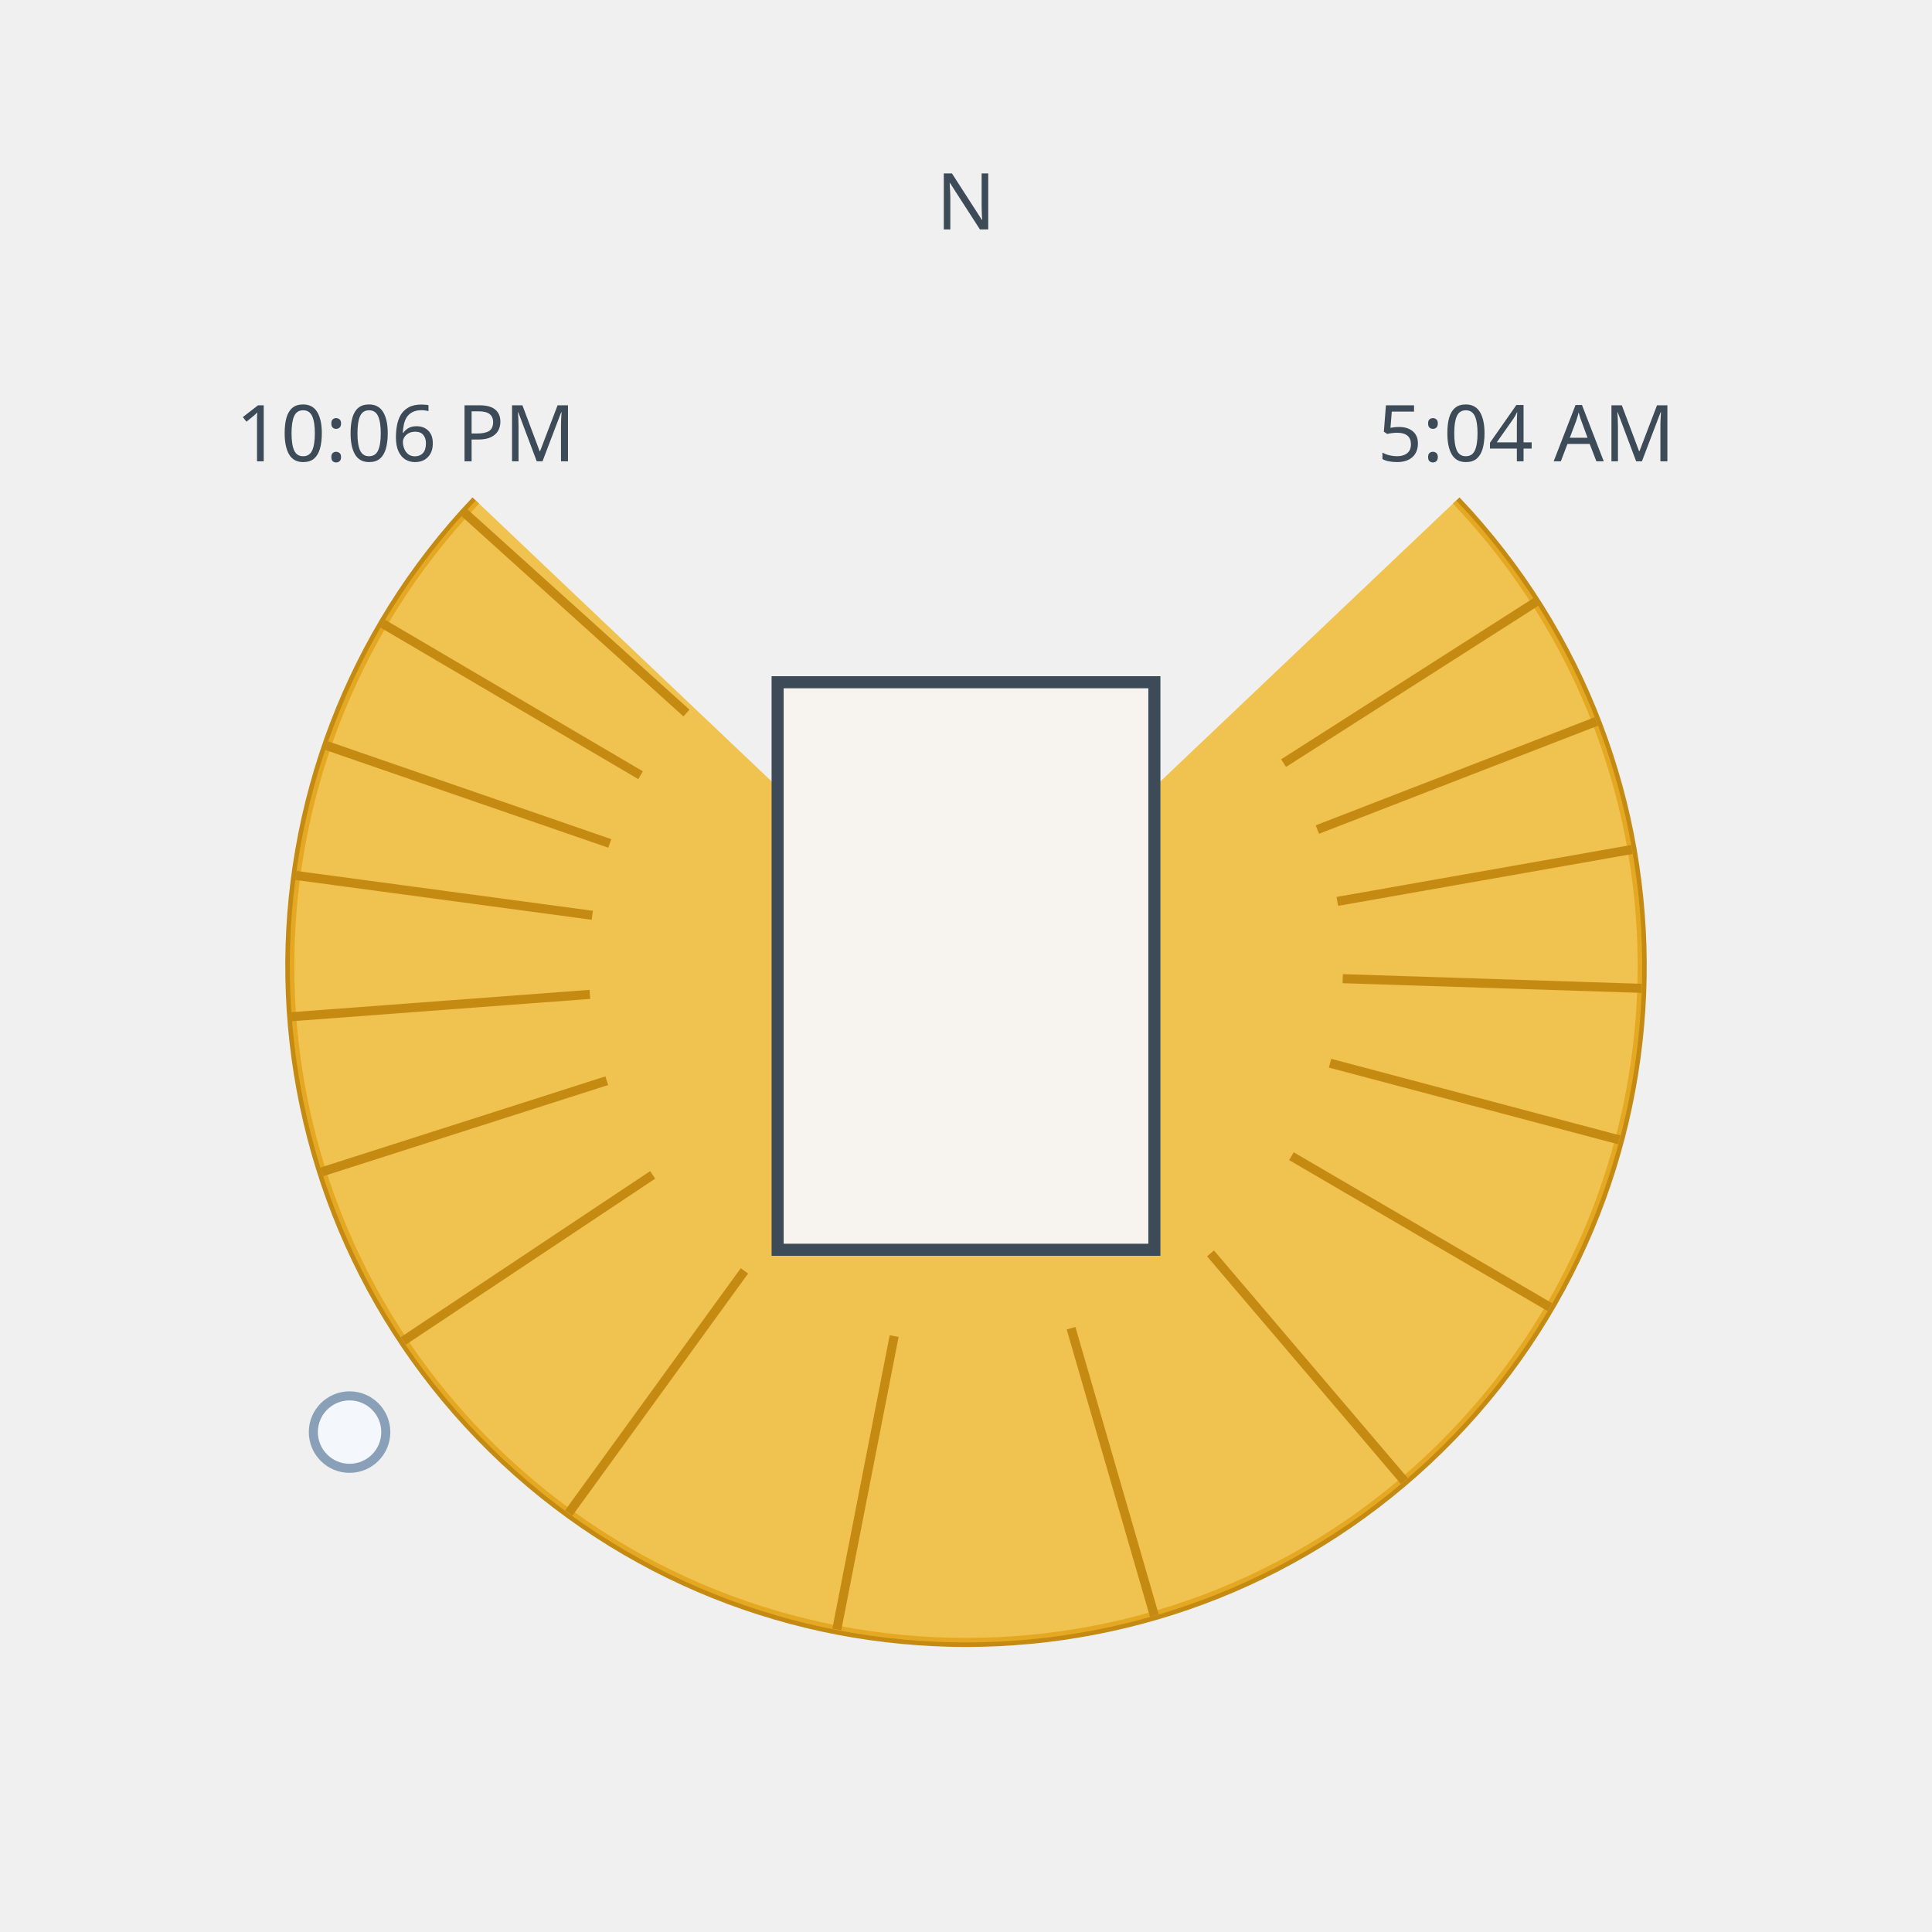
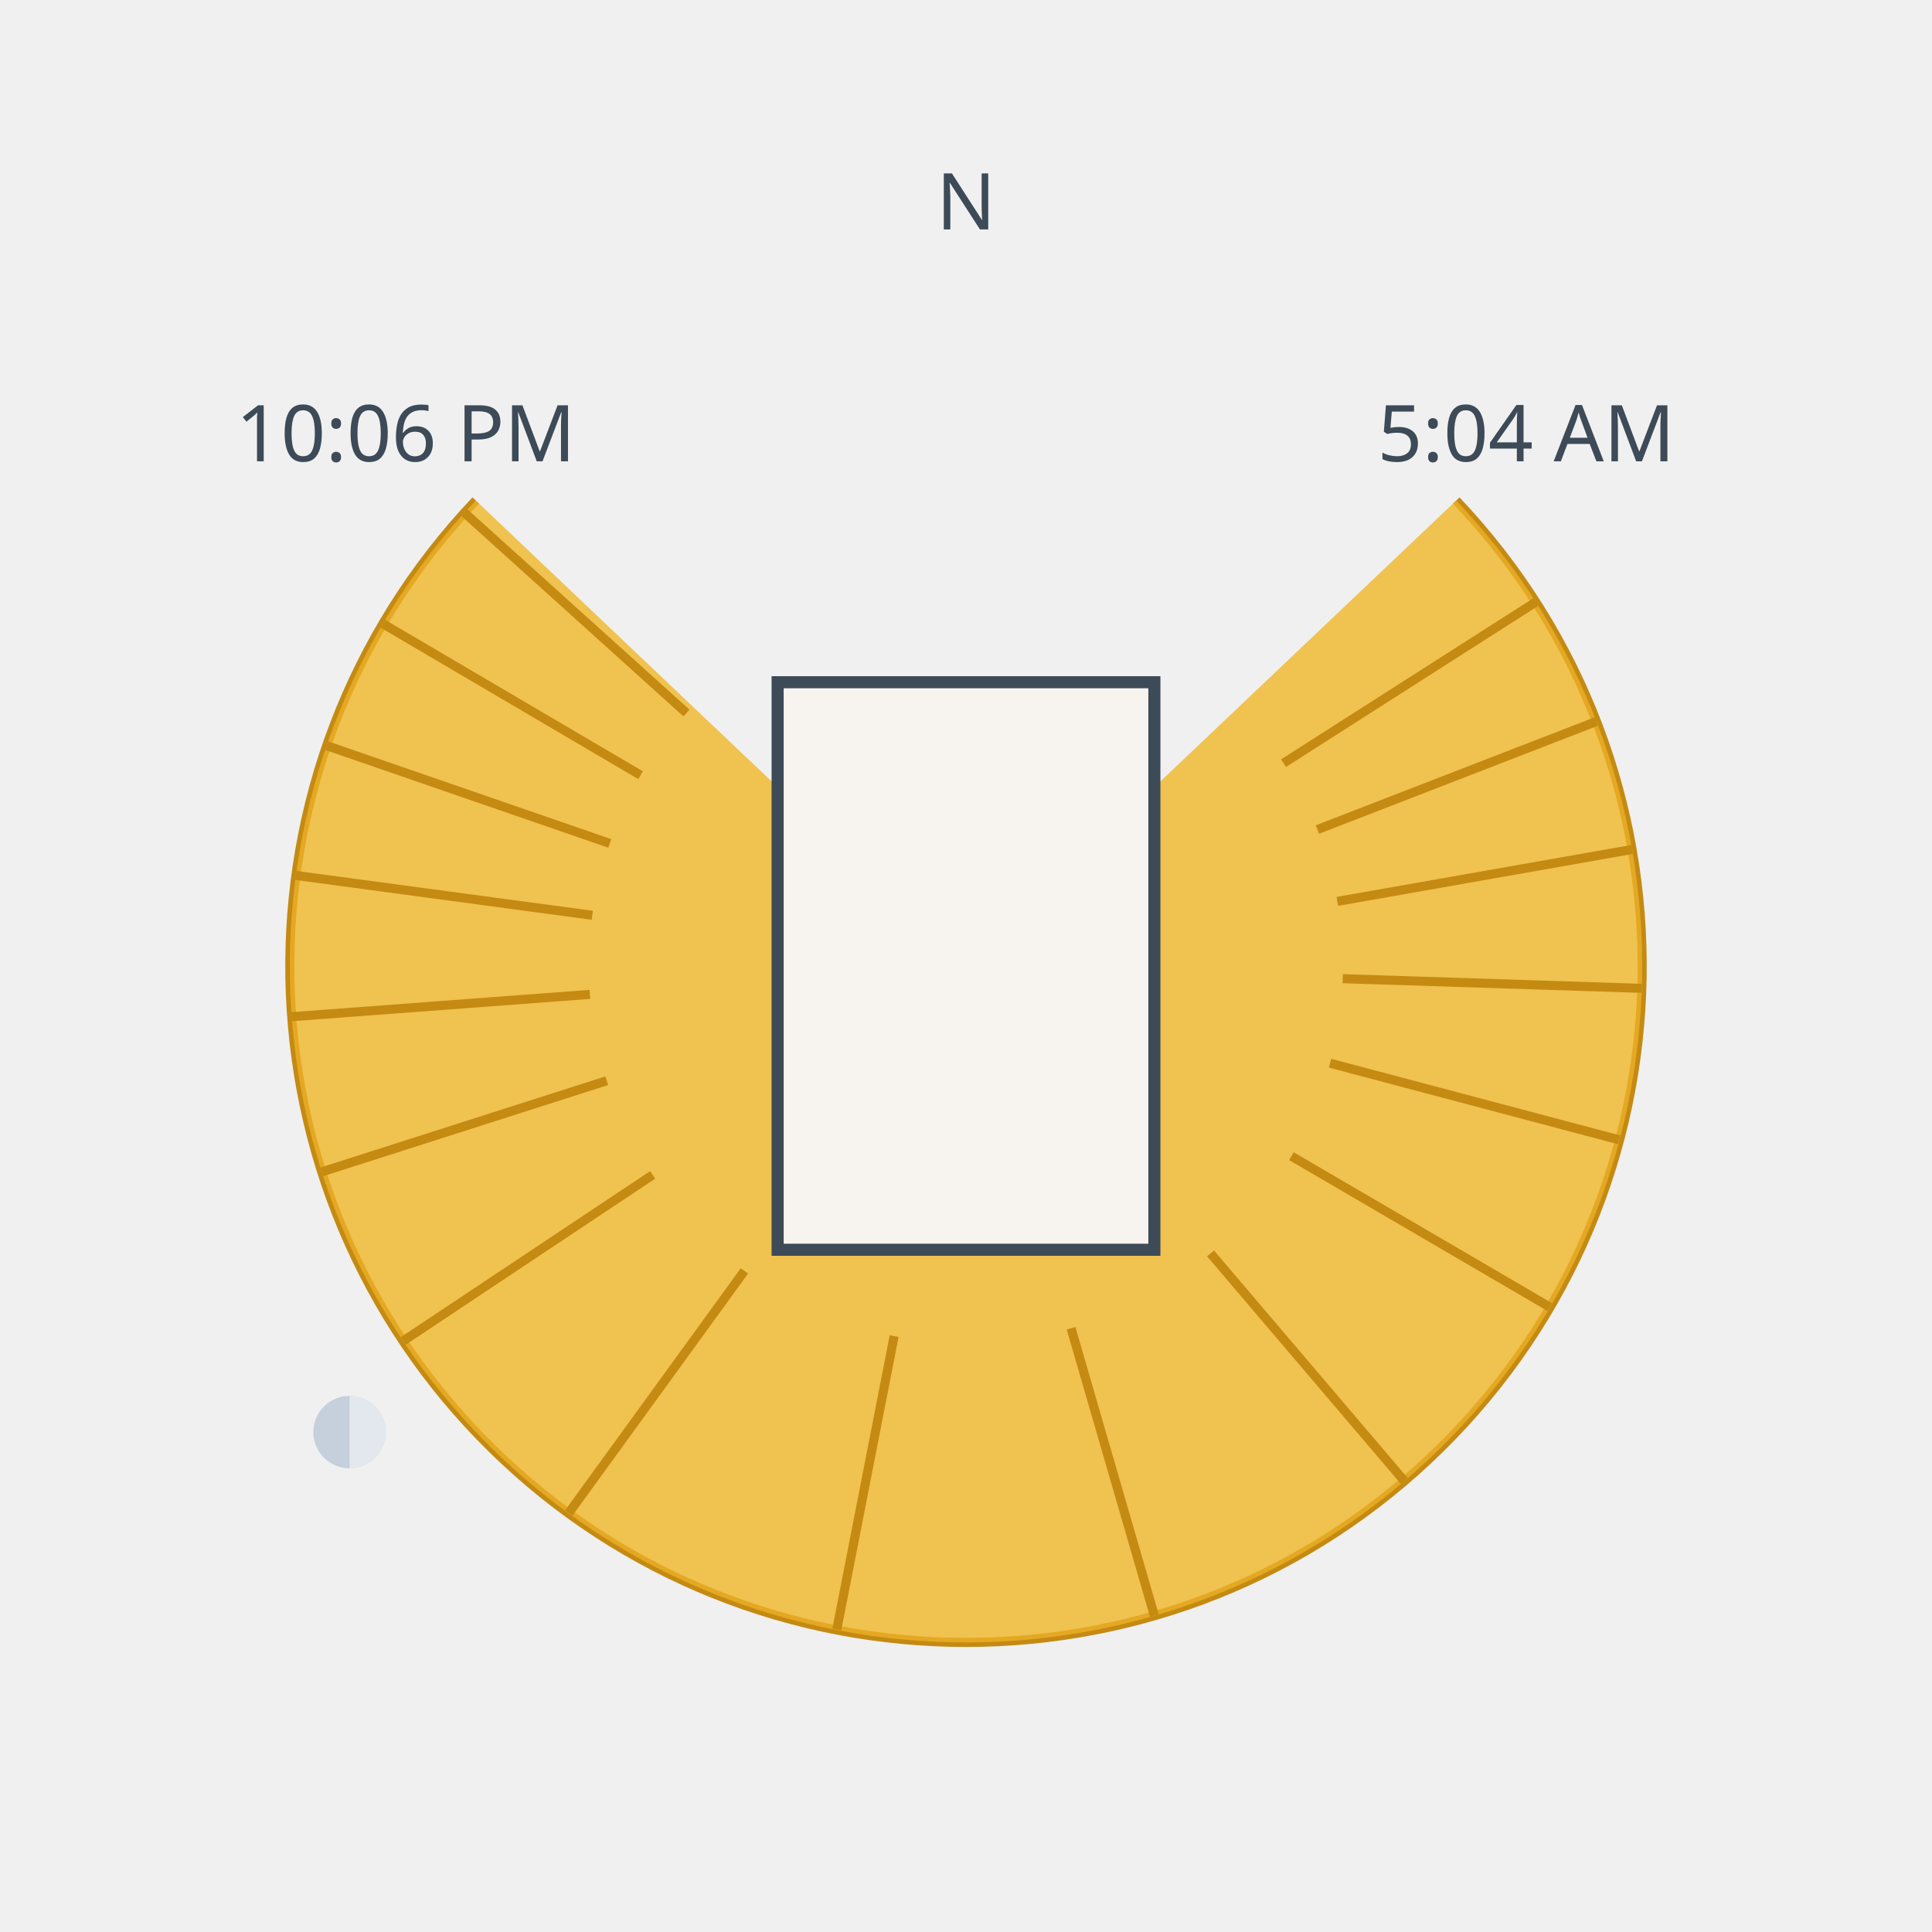
<svg xmlns="http://www.w3.org/2000/svg" width="320" height="320" viewBox="0 0 320 320" font-family="sans-serif" font-size="13">
  <path id="pale" d="M 160.0 160.0 L 241.2 82.9 A 112.0 112.0 0 1 1 78.8 82.9 Z" fill="#f6d84a" fill-opacity="0.35" />
  <path id="rim" d="M 241.2 82.9 A 112.0 112.0 0 1 1 78.8 82.9" fill="none" stroke="#c48a12" stroke-width="1.5" />
  <path id="strong" d="M 160.0 160.0 L 241.2 82.9 A 112.0 112.0 0 1 1 78.8 82.9 Z" fill="#f0b429" fill-opacity="0.72" />
  <g id="hours">
    <line x1="212.6" y1="126.4" x2="254.4" y2="99.7" stroke="#c48a12" stroke-width="1.5" />
    <line x1="218.2" y1="137.4" x2="264.4" y2="119.5" stroke="#c48a12" stroke-width="1.5" />
    <line x1="221.5" y1="149.3" x2="270.3" y2="140.7" stroke="#c48a12" stroke-width="1.5" />
    <line x1="222.4" y1="162.1" x2="271.9" y2="163.7" stroke="#c48a12" stroke-width="1.5" />
    <line x1="220.3" y1="176.1" x2="268.2" y2="188.8" stroke="#c48a12" stroke-width="1.5" />
    <line x1="213.9" y1="191.5" x2="256.7" y2="216.5" stroke="#c48a12" stroke-width="1.5" />
    <line x1="200.5" y1="207.6" x2="232.6" y2="245.3" stroke="#c48a12" stroke-width="1.5" />
    <line x1="177.4" y1="220.0" x2="191.2" y2="267.6" stroke="#c48a12" stroke-width="1.5" />
    <line x1="148.1" y1="221.3" x2="138.6" y2="269.9" stroke="#c48a12" stroke-width="1.5" />
    <line x1="123.3" y1="210.5" x2="94.2" y2="250.6" stroke="#c48a12" stroke-width="1.5" />
    <line x1="108.1" y1="194.6" x2="66.8" y2="222.1" stroke="#c48a12" stroke-width="1.5" />
    <line x1="100.5" y1="179.0" x2="53.3" y2="194.1" stroke="#c48a12" stroke-width="1.5" />
    <line x1="97.7" y1="164.7" x2="48.3" y2="168.4" stroke="#c48a12" stroke-width="1.5" />
    <line x1="98.1" y1="151.6" x2="49.0" y2="145.0" stroke="#c48a12" stroke-width="1.5" />
    <line x1="101.0" y1="139.7" x2="54.1" y2="123.5" stroke="#c48a12" stroke-width="1.5" />
    <line x1="106.1" y1="128.4" x2="63.4" y2="103.3" stroke="#c48a12" stroke-width="1.5" />
    <line x1="113.7" y1="118.1" x2="76.9" y2="84.9" stroke="#c48a12" stroke-width="1.5" />
  </g>
  <polygon id="house" points="128.8,207.0 128.8,113.0 191.2,113.0 191.2,207.0" fill="#f7f4ef" stroke="#3d4a57" stroke-width="2" />
-   <circle id="moon" cx="57.9" cy="237.2" r="6.0" fill="#f4f7fb" stroke="#8aa0b8" stroke-width="1.5" />
+   <g id="moon">
+     <circle cx="57.9" cy="237.2" r="6.0" fill="#c5d0dc" />
+     <path d="M 57.9 231.2 A 6.0 6.0 0 0 1 57.9 243.2 Z" fill="#ffffff" fill-opacity="0.5" />
+   </g>
  <text id="sunrise" x="252.8" y="71.9" text-anchor="middle" dominant-baseline="middle" fill="#3d4a57">5:04 AM</text>
  <text id="sunset" x="67.2" y="71.9" text-anchor="middle" dominant-baseline="middle" fill="#3d4a57">10:06 PM</text>
  <text id="north" x="160.0" y="38.0" text-anchor="middle" fill="#3d4a57">N</text>
</svg>
